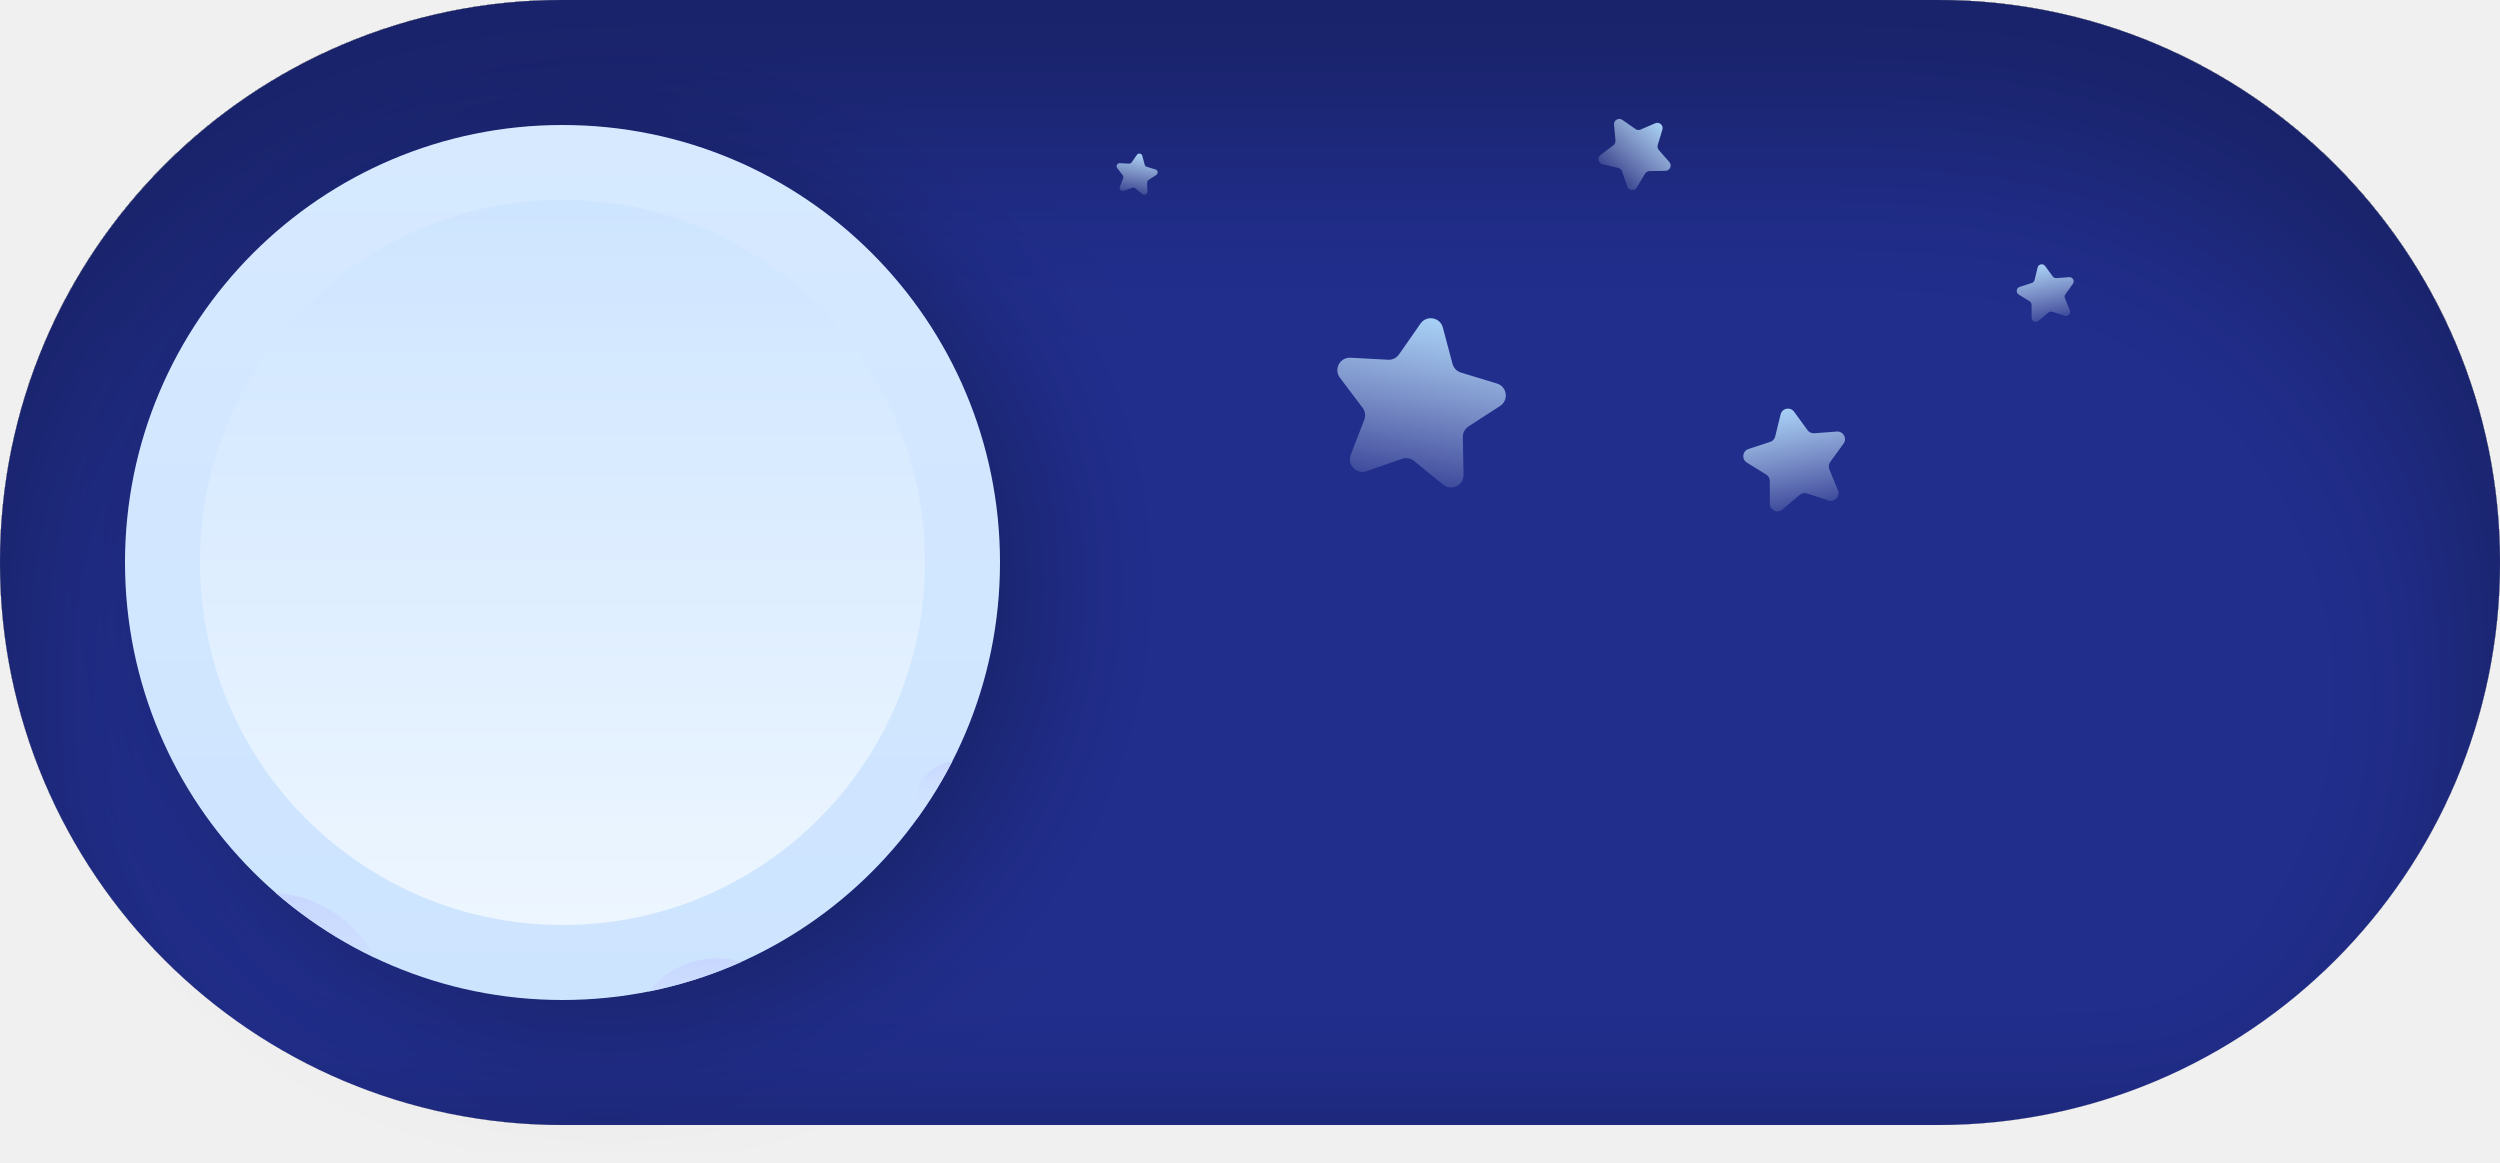
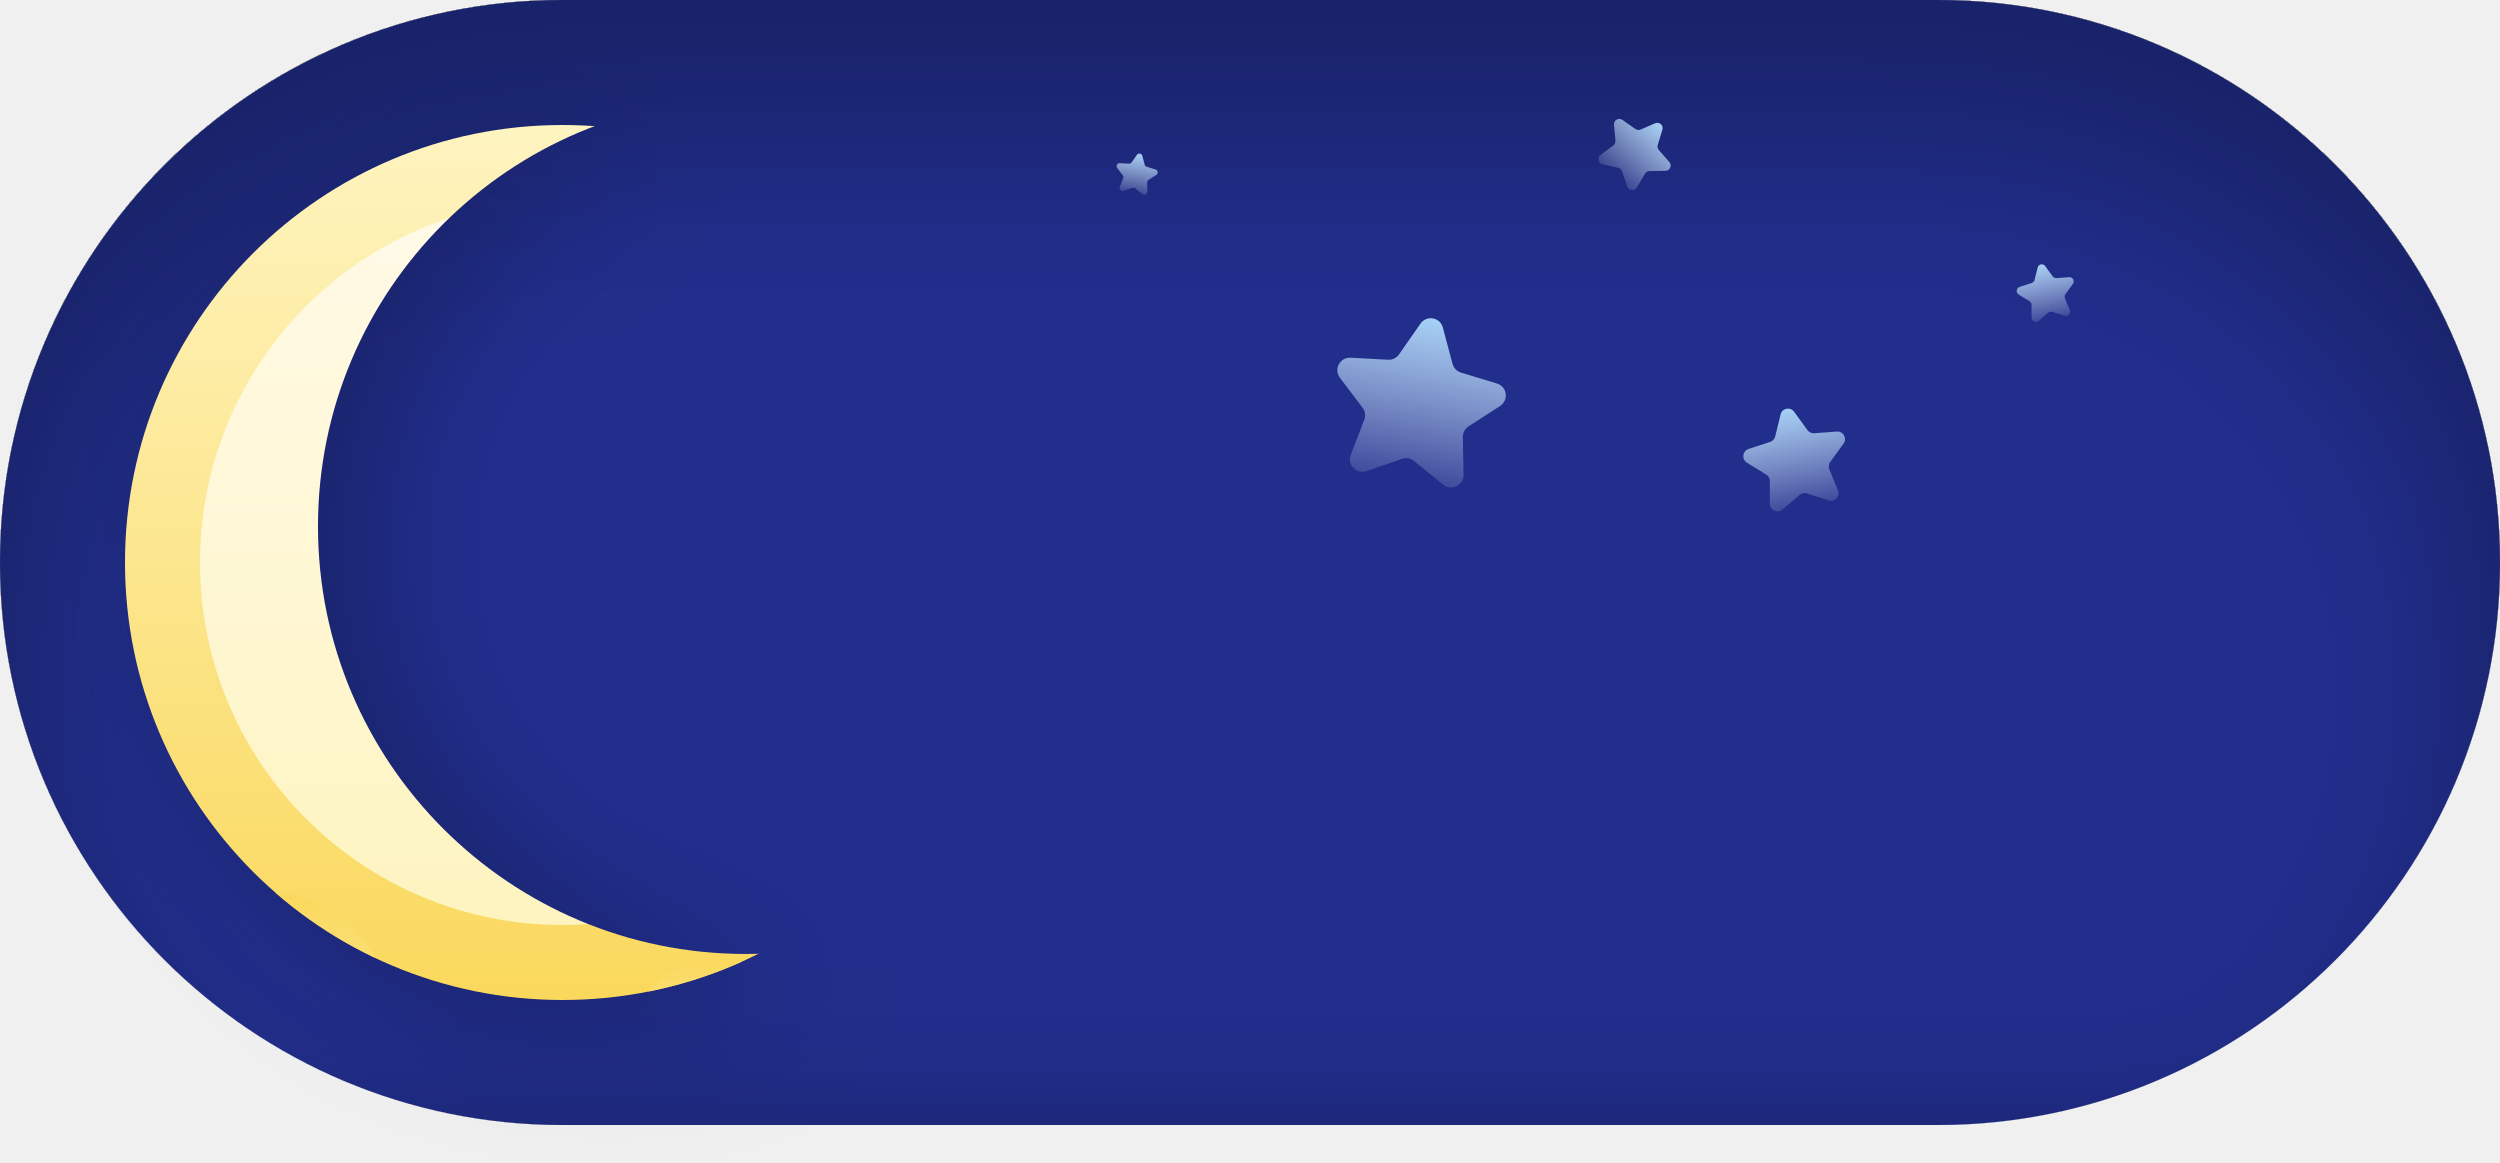
<svg xmlns="http://www.w3.org/2000/svg" width="114" height="53" viewBox="0 0 114 53" fill="none">
  <g filter="url(#filter0_i_80_396)">
    <rect width="114" height="51.3" rx="25.65" fill="url(#paint0_linear_80_396)" />
  </g>
  <path d="M64.776 14.755C65.053 14.358 65.669 14.466 65.794 14.935L66.235 16.591C66.286 16.782 66.432 16.933 66.62 16.99L68.261 17.489C68.725 17.63 68.812 18.249 68.405 18.513L66.965 19.444C66.8 19.551 66.701 19.736 66.705 19.934L66.738 21.648C66.747 22.133 66.185 22.407 65.809 22.101L64.478 21.02C64.325 20.896 64.118 20.859 63.932 20.924L62.312 21.485C61.854 21.643 61.419 21.194 61.594 20.741L62.211 19.141C62.282 18.957 62.252 18.75 62.133 18.593L61.099 17.225C60.807 16.838 61.1 16.286 61.585 16.312L63.297 16.404C63.493 16.415 63.682 16.323 63.795 16.161L64.776 14.755Z" fill="url(#paint1_linear_80_396)" />
  <path d="M51.842 7.062C51.909 6.965 52.059 6.991 52.09 7.106L52.197 7.509C52.21 7.556 52.245 7.593 52.291 7.606L52.691 7.728C52.804 7.762 52.825 7.913 52.726 7.978L52.375 8.205C52.335 8.231 52.311 8.276 52.312 8.324L52.32 8.742C52.322 8.86 52.185 8.927 52.093 8.852L51.769 8.589C51.732 8.558 51.681 8.55 51.636 8.565L51.241 8.702C51.13 8.741 51.024 8.631 51.066 8.521L51.216 8.131C51.234 8.086 51.227 8.035 51.198 7.997L50.946 7.664C50.874 7.569 50.946 7.435 51.064 7.441L51.481 7.464C51.529 7.466 51.575 7.444 51.603 7.404L51.842 7.062Z" fill="url(#paint2_linear_80_396)" />
  <path d="M81.196 18.896C81.266 18.61 81.638 18.537 81.811 18.775L82.422 19.615C82.493 19.711 82.608 19.765 82.727 19.756L83.763 19.679C84.056 19.658 84.241 19.989 84.068 20.227L83.458 21.068C83.388 21.165 83.373 21.291 83.418 21.401L83.811 22.363C83.922 22.635 83.665 22.913 83.385 22.823L82.397 22.502C82.283 22.466 82.158 22.49 82.067 22.567L81.274 23.238C81.049 23.428 80.705 23.269 80.705 22.975L80.704 21.936C80.704 21.816 80.642 21.705 80.54 21.642L79.657 21.095C79.407 20.941 79.453 20.564 79.732 20.473L80.72 20.151C80.834 20.114 80.92 20.021 80.948 19.905L81.196 18.896Z" fill="url(#paint3_linear_80_396)" />
  <path d="M92.916 12.2C92.955 12.04 93.163 11.999 93.26 12.132L93.602 12.603C93.642 12.657 93.706 12.687 93.773 12.682L94.353 12.639C94.518 12.627 94.621 12.812 94.524 12.945L94.183 13.417C94.144 13.471 94.135 13.541 94.16 13.603L94.38 14.142C94.443 14.294 94.298 14.45 94.142 14.399L93.588 14.22C93.524 14.199 93.455 14.213 93.403 14.256L92.959 14.632C92.834 14.739 92.641 14.649 92.641 14.485L92.64 13.903C92.64 13.836 92.606 13.774 92.549 13.738L92.054 13.432C91.914 13.345 91.939 13.135 92.096 13.084L92.649 12.903C92.713 12.883 92.761 12.83 92.777 12.765L92.916 12.2Z" fill="url(#paint4_linear_80_396)" />
  <path d="M75.478 5.621C75.668 5.54 75.866 5.717 75.805 5.914L75.593 6.611C75.568 6.691 75.587 6.778 75.642 6.841L76.121 7.389C76.257 7.544 76.15 7.786 75.944 7.79L75.216 7.803C75.132 7.804 75.055 7.849 75.012 7.921L74.639 8.546C74.534 8.723 74.269 8.696 74.202 8.501L73.965 7.813C73.938 7.734 73.871 7.674 73.79 7.656L73.08 7.494C72.879 7.449 72.823 7.189 72.988 7.065L73.569 6.627C73.636 6.576 73.672 6.495 73.665 6.411L73.599 5.686C73.58 5.481 73.81 5.348 73.979 5.466L74.575 5.883C74.644 5.932 74.732 5.941 74.809 5.908L75.478 5.621Z" fill="url(#paint5_linear_80_396)" />
  <g filter="url(#filter1_d_80_396)">
-     <circle cx="25.65" cy="25.65" r="19.95" fill="url(#paint6_linear_80_396)" />
-     <circle cx="25.65" cy="25.65" r="16.53" fill="url(#paint7_linear_80_396)" />
-     <mask id="mask0_80_396" style="mask-type:alpha" maskUnits="userSpaceOnUse" x="5" y="5" width="41" height="41">
-       <circle cx="25.65" cy="25.65" r="19.95" fill="url(#paint8_linear_80_396)" />
-     </mask>
-     <g mask="url(#mask0_80_396)">
-       <circle cx="43.7" cy="36.7" r="2" fill="url(#paint9_linear_80_396)" />
-       <circle cx="32.7" cy="47.7" r="4" fill="url(#paint10_linear_80_396)" />
-       <circle cx="12.2" cy="46.2" r="5.5" fill="url(#paint11_linear_80_396)" />
+     <g mask="url(#crescent0_80_396)">
+       <circle cx="25.65" cy="25.65" r="19.95" fill="url(#paint6_linear_80_396)" />
+       <circle cx="25.65" cy="25.65" r="16.53" fill="url(#paint7_linear_80_396)" />
+       <mask id="mask0_80_396" style="mask-type:alpha" maskUnits="userSpaceOnUse" x="5" y="5" width="41" height="41">
+         <circle cx="25.65" cy="25.65" r="19.95" fill="url(#paint8_linear_80_396)" />
+       </mask>
+       <g mask="url(#mask0_80_396)">
+         <circle cx="43.7" cy="36.7" r="2" fill="url(#paint9_linear_80_396)" />
+         <circle cx="32.7" cy="47.7" r="4" fill="url(#paint10_linear_80_396)" />
+         <circle cx="12.2" cy="46.2" r="5.5" fill="url(#paint11_linear_80_396)" />
+       </g>
    </g>
  </g>
  <defs>
+     <mask id="crescent0_80_396" maskUnits="userSpaceOnUse">
+       <circle cx="25.65" cy="25.65" r="21" fill="white" />
+       <circle cx="34" cy="24" r="19.5" fill="black" />
+     </mask>
    <filter id="filter0_i_80_396" x="0" y="0" width="114" height="57.3" filterUnits="userSpaceOnUse" color-interpolation-filters="sRGB">
      <feFlood flood-opacity="0" result="BackgroundImageFix" />
      <feBlend mode="normal" in="SourceGraphic" in2="BackgroundImageFix" result="shape" />
      <feColorMatrix in="SourceAlpha" type="matrix" values="0 0 0 0 0 0 0 0 0 0 0 0 0 0 0 0 0 0 127 0" result="hardAlpha" />
      <feMorphology radius="3" operator="erode" in="SourceAlpha" result="effect1_innerShadow_80_396" />
      <feOffset dy="6" />
      <feGaussianBlur stdDeviation="4" />
      <feComposite in2="hardAlpha" operator="arithmetic" k2="-1" k3="1" />
      <feColorMatrix type="matrix" values="0 0 0 0 0 0 0 0 0 0 0 0 0 0 0 0 0 0 0.25 0" />
      <feBlend mode="normal" in2="shape" result="effect1_innerShadow_80_396" />
    </filter>
    <filter id="filter1_d_80_396" x="1.7" y="0.7" width="51.9" height="51.9" filterUnits="userSpaceOnUse" color-interpolation-filters="sRGB">
      <feFlood flood-opacity="0" result="BackgroundImageFix" />
      <feColorMatrix in="SourceAlpha" type="matrix" values="0 0 0 0 0 0 0 0 0 0 0 0 0 0 0 0 0 0 127 0" result="hardAlpha" />
      <feOffset dx="2" dy="1" />
      <feGaussianBlur stdDeviation="3" />
      <feColorMatrix type="matrix" values="0 0 0 0 0 0 0 0 0 0 0 0 0 0 0 0 0 0 0.25 0" />
      <feBlend mode="normal" in2="BackgroundImageFix" result="effect1_dropShadow_80_396" />
      <feBlend mode="normal" in="SourceGraphic" in2="effect1_dropShadow_80_396" result="shape" />
    </filter>
    <linearGradient id="paint0_linear_80_396" x1="58.425" y1="1.995" x2="57" y2="51.3" gradientUnits="userSpaceOnUse">
      <stop stop-color="#212E8C" />
    </linearGradient>
    <linearGradient id="paint1_linear_80_396" x1="65.478" y1="13.749" x2="63.796" y2="23.292" gradientUnits="userSpaceOnUse">
      <stop stop-color="#ADDDFF" />
      <stop offset="1" stop-color="#EDF6FF" stop-opacity="0" />
    </linearGradient>
    <linearGradient id="paint2_linear_80_396" x1="52.013" y1="6.816" x2="51.603" y2="9.142" gradientUnits="userSpaceOnUse">
      <stop stop-color="#ADDDFF" />
      <stop offset="1" stop-color="#EDF6FF" stop-opacity="0" />
    </linearGradient>
    <linearGradient id="paint3_linear_80_396" x1="81.373" y1="18.173" x2="82.508" y2="23.936" gradientUnits="userSpaceOnUse">
      <stop stop-color="#ADDDFF" />
      <stop offset="1" stop-color="#EDF6FF" stop-opacity="0" />
    </linearGradient>
    <linearGradient id="paint4_linear_80_396" x1="93.015" y1="11.795" x2="93.65" y2="15.023" gradientUnits="userSpaceOnUse">
      <stop stop-color="#ADDDFF" />
      <stop offset="1" stop-color="#EDF6FF" stop-opacity="0" />
    </linearGradient>
    <linearGradient id="paint5_linear_80_396" x1="75.958" y1="5.416" x2="73.209" y2="8.479" gradientUnits="userSpaceOnUse">
      <stop stop-color="#ADDDFF" />
      <stop offset="1" stop-color="#EDF6FF" stop-opacity="0" />
    </linearGradient>
    <linearGradient id="paint6_linear_80_396" x1="25.65" y1="5.7" x2="25.65" y2="45.6" gradientUnits="userSpaceOnUse">
-       <stop stop-color="#D6E9FF" />
-       <stop offset="1" stop-color="#CDE4FF" />
+       <stop stop-color="#FEF4C0" />
+       <stop offset="1" stop-color="#FAD85C" />
    </linearGradient>
    <linearGradient id="paint7_linear_80_396" x1="25.65" y1="9.12" x2="25.65" y2="42.18" gradientUnits="userSpaceOnUse">
-       <stop stop-color="#CEE5FF" />
-       <stop offset="1" stop-color="#EDF6FF" />
-       <stop offset="1" stop-color="#F1F9FF" />
+       <stop stop-color="#FFFAE8" />
+       <stop offset="1" stop-color="#FEF4C0" />
+       <stop offset="1" stop-color="#FAE880" />
    </linearGradient>
    <linearGradient id="paint8_linear_80_396" x1="25.65" y1="5.7" x2="25.65" y2="45.6" gradientUnits="userSpaceOnUse">
-       <stop stop-color="#DDEDFF" />
-       <stop offset="1" stop-color="#3483F9" />
+       <stop stop-color="#FFFAE8" />
+       <stop offset="1" stop-color="#FAD85C" />
    </linearGradient>
    <linearGradient id="paint9_linear_80_396" x1="43.7" y1="34.7" x2="43.7" y2="38.7" gradientUnits="userSpaceOnUse">
-       <stop stop-color="#C8D7FF" />
-       <stop offset="1" stop-color="#DCF0FF" stop-opacity="0" />
+       <stop stop-color="#FAD85C" />
+       <stop offset="1" stop-color="#FEF4C0" stop-opacity="0" />
    </linearGradient>
    <linearGradient id="paint10_linear_80_396" x1="32.7" y1="43.7" x2="32.7" y2="51.7" gradientUnits="userSpaceOnUse">
-       <stop stop-color="#C8D7FF" />
-       <stop offset="1" stop-color="#DCF0FF" stop-opacity="0" />
+       <stop stop-color="#FAD85C" />
+       <stop offset="1" stop-color="#FEF4C0" stop-opacity="0" />
    </linearGradient>
    <linearGradient id="paint11_linear_80_396" x1="12.2" y1="40.7" x2="12.2" y2="51.7" gradientUnits="userSpaceOnUse">
-       <stop stop-color="#C8D7FF" />
-       <stop offset="1" stop-color="#DCF0FF" stop-opacity="0" />
+       <stop stop-color="#FAD85C" />
+       <stop offset="1" stop-color="#FEF4C0" stop-opacity="0" />
    </linearGradient>
  </defs>
</svg>
